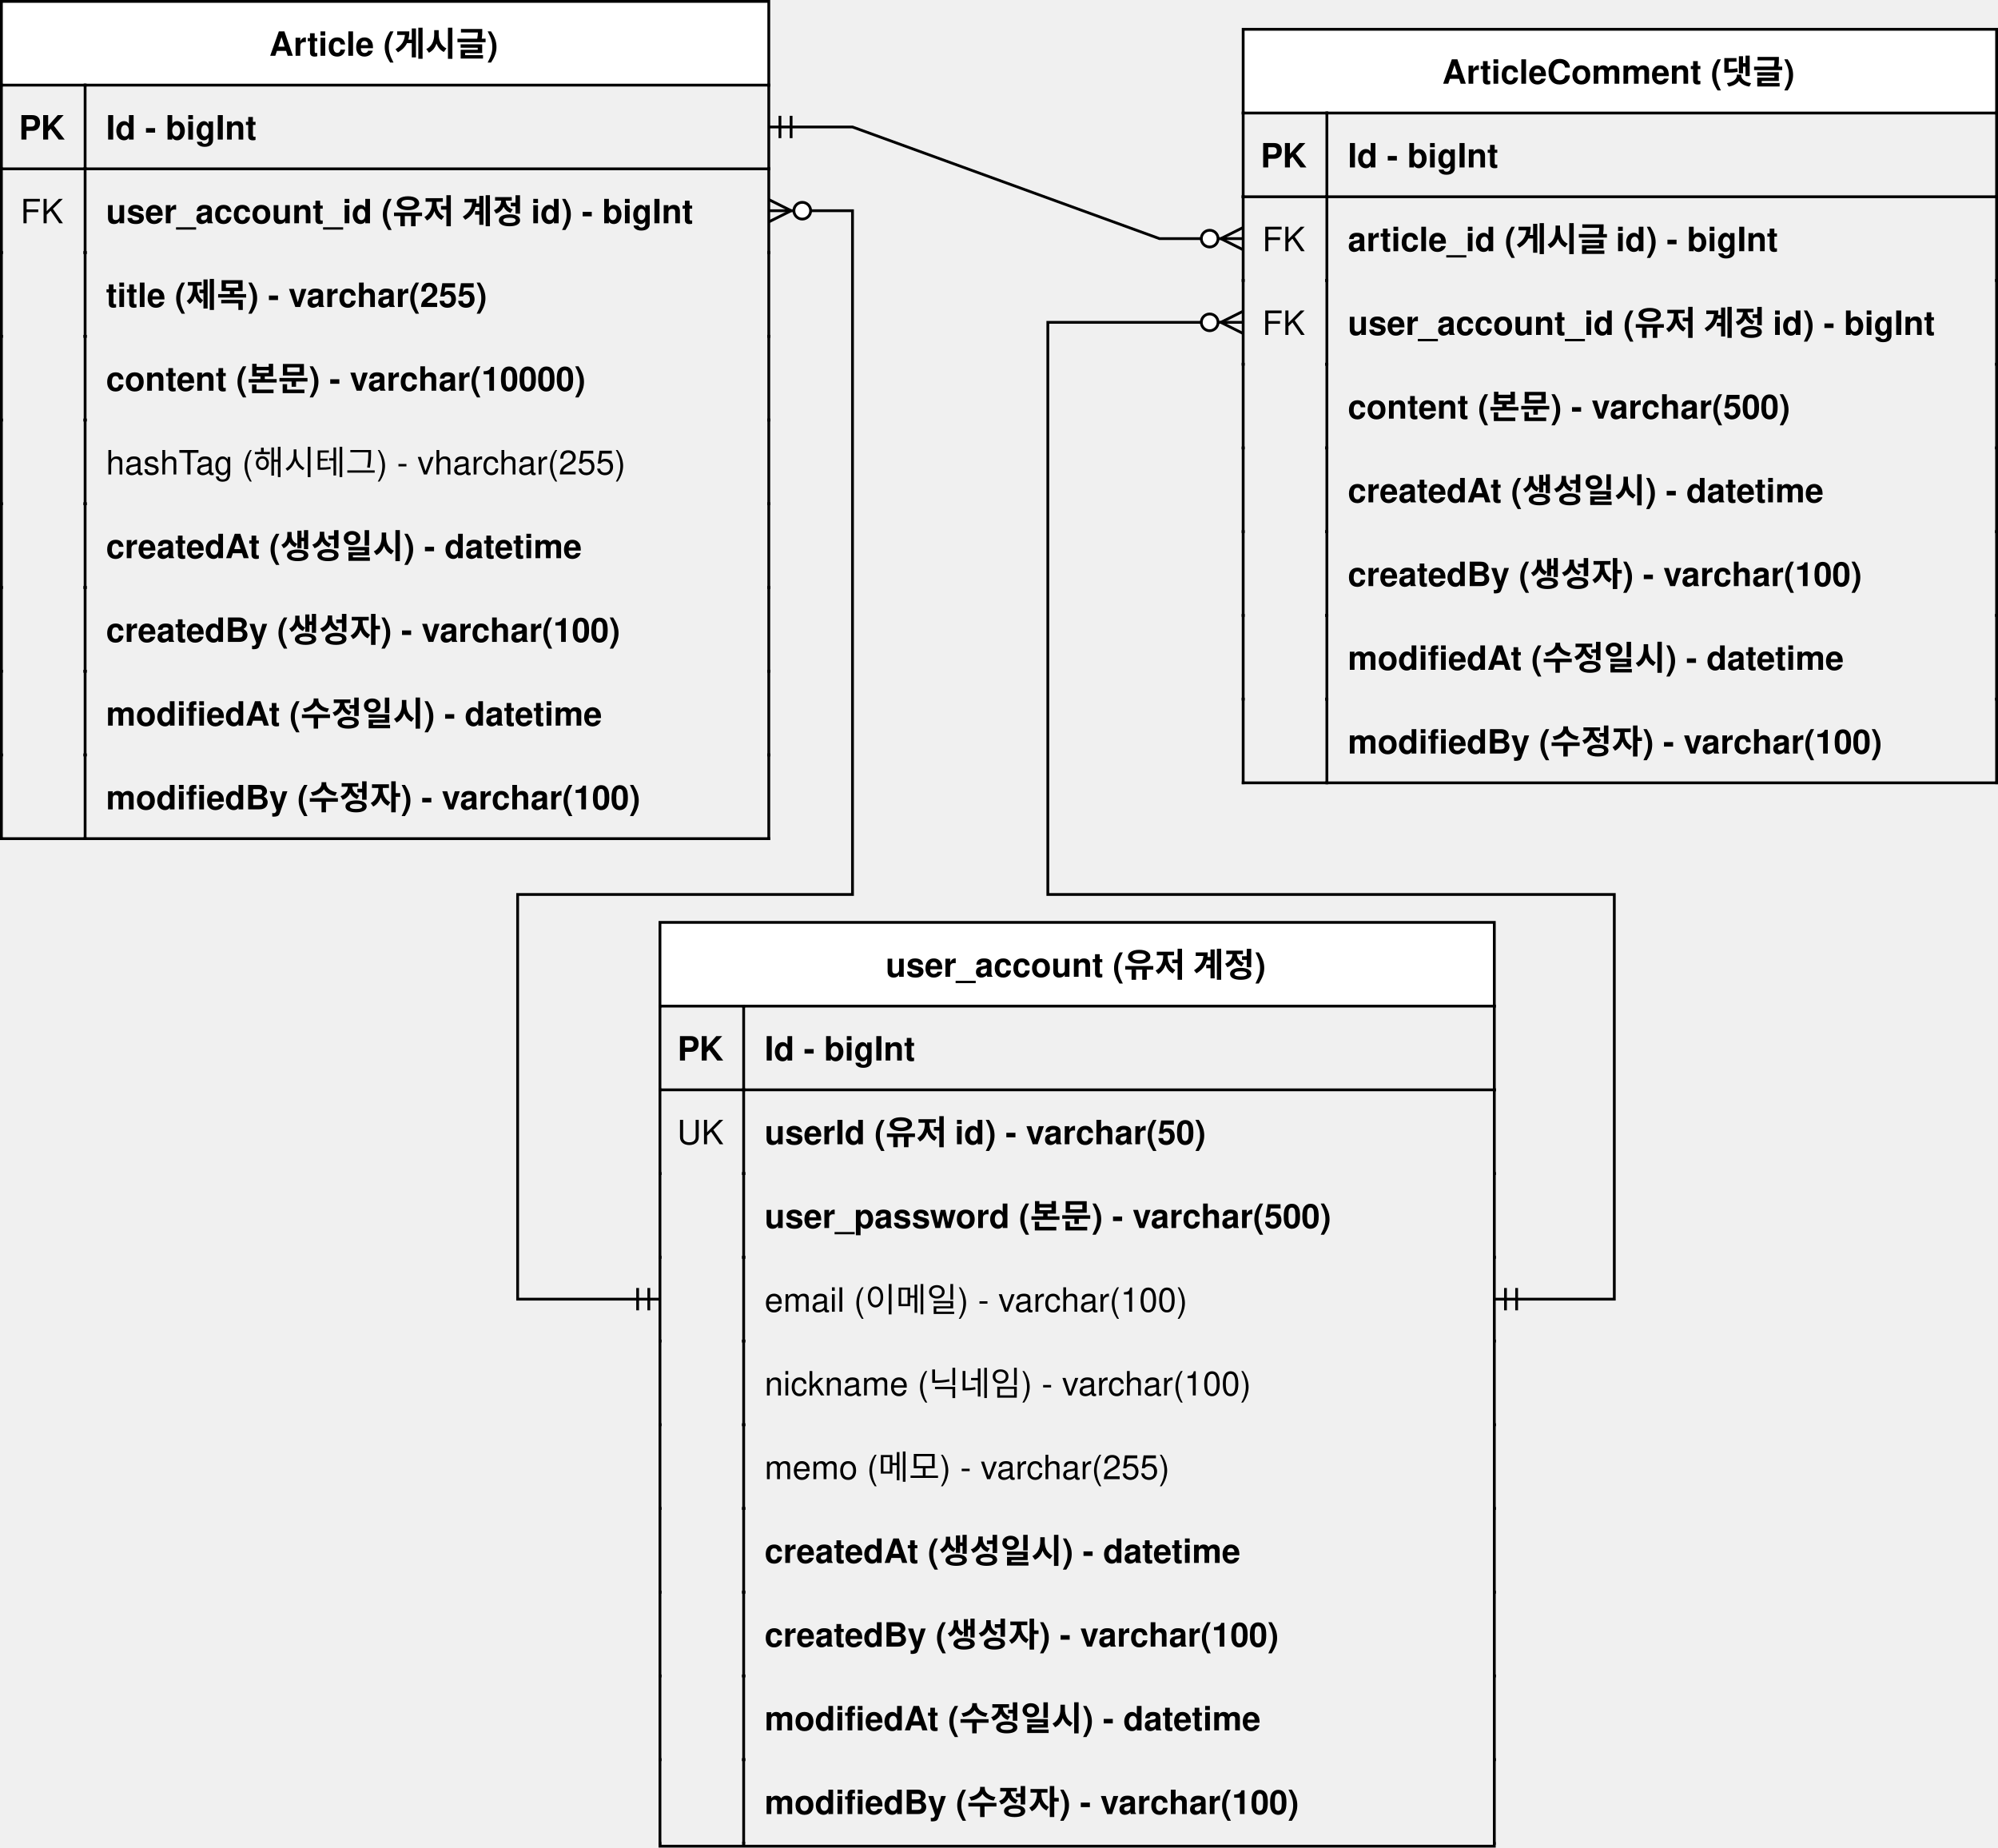
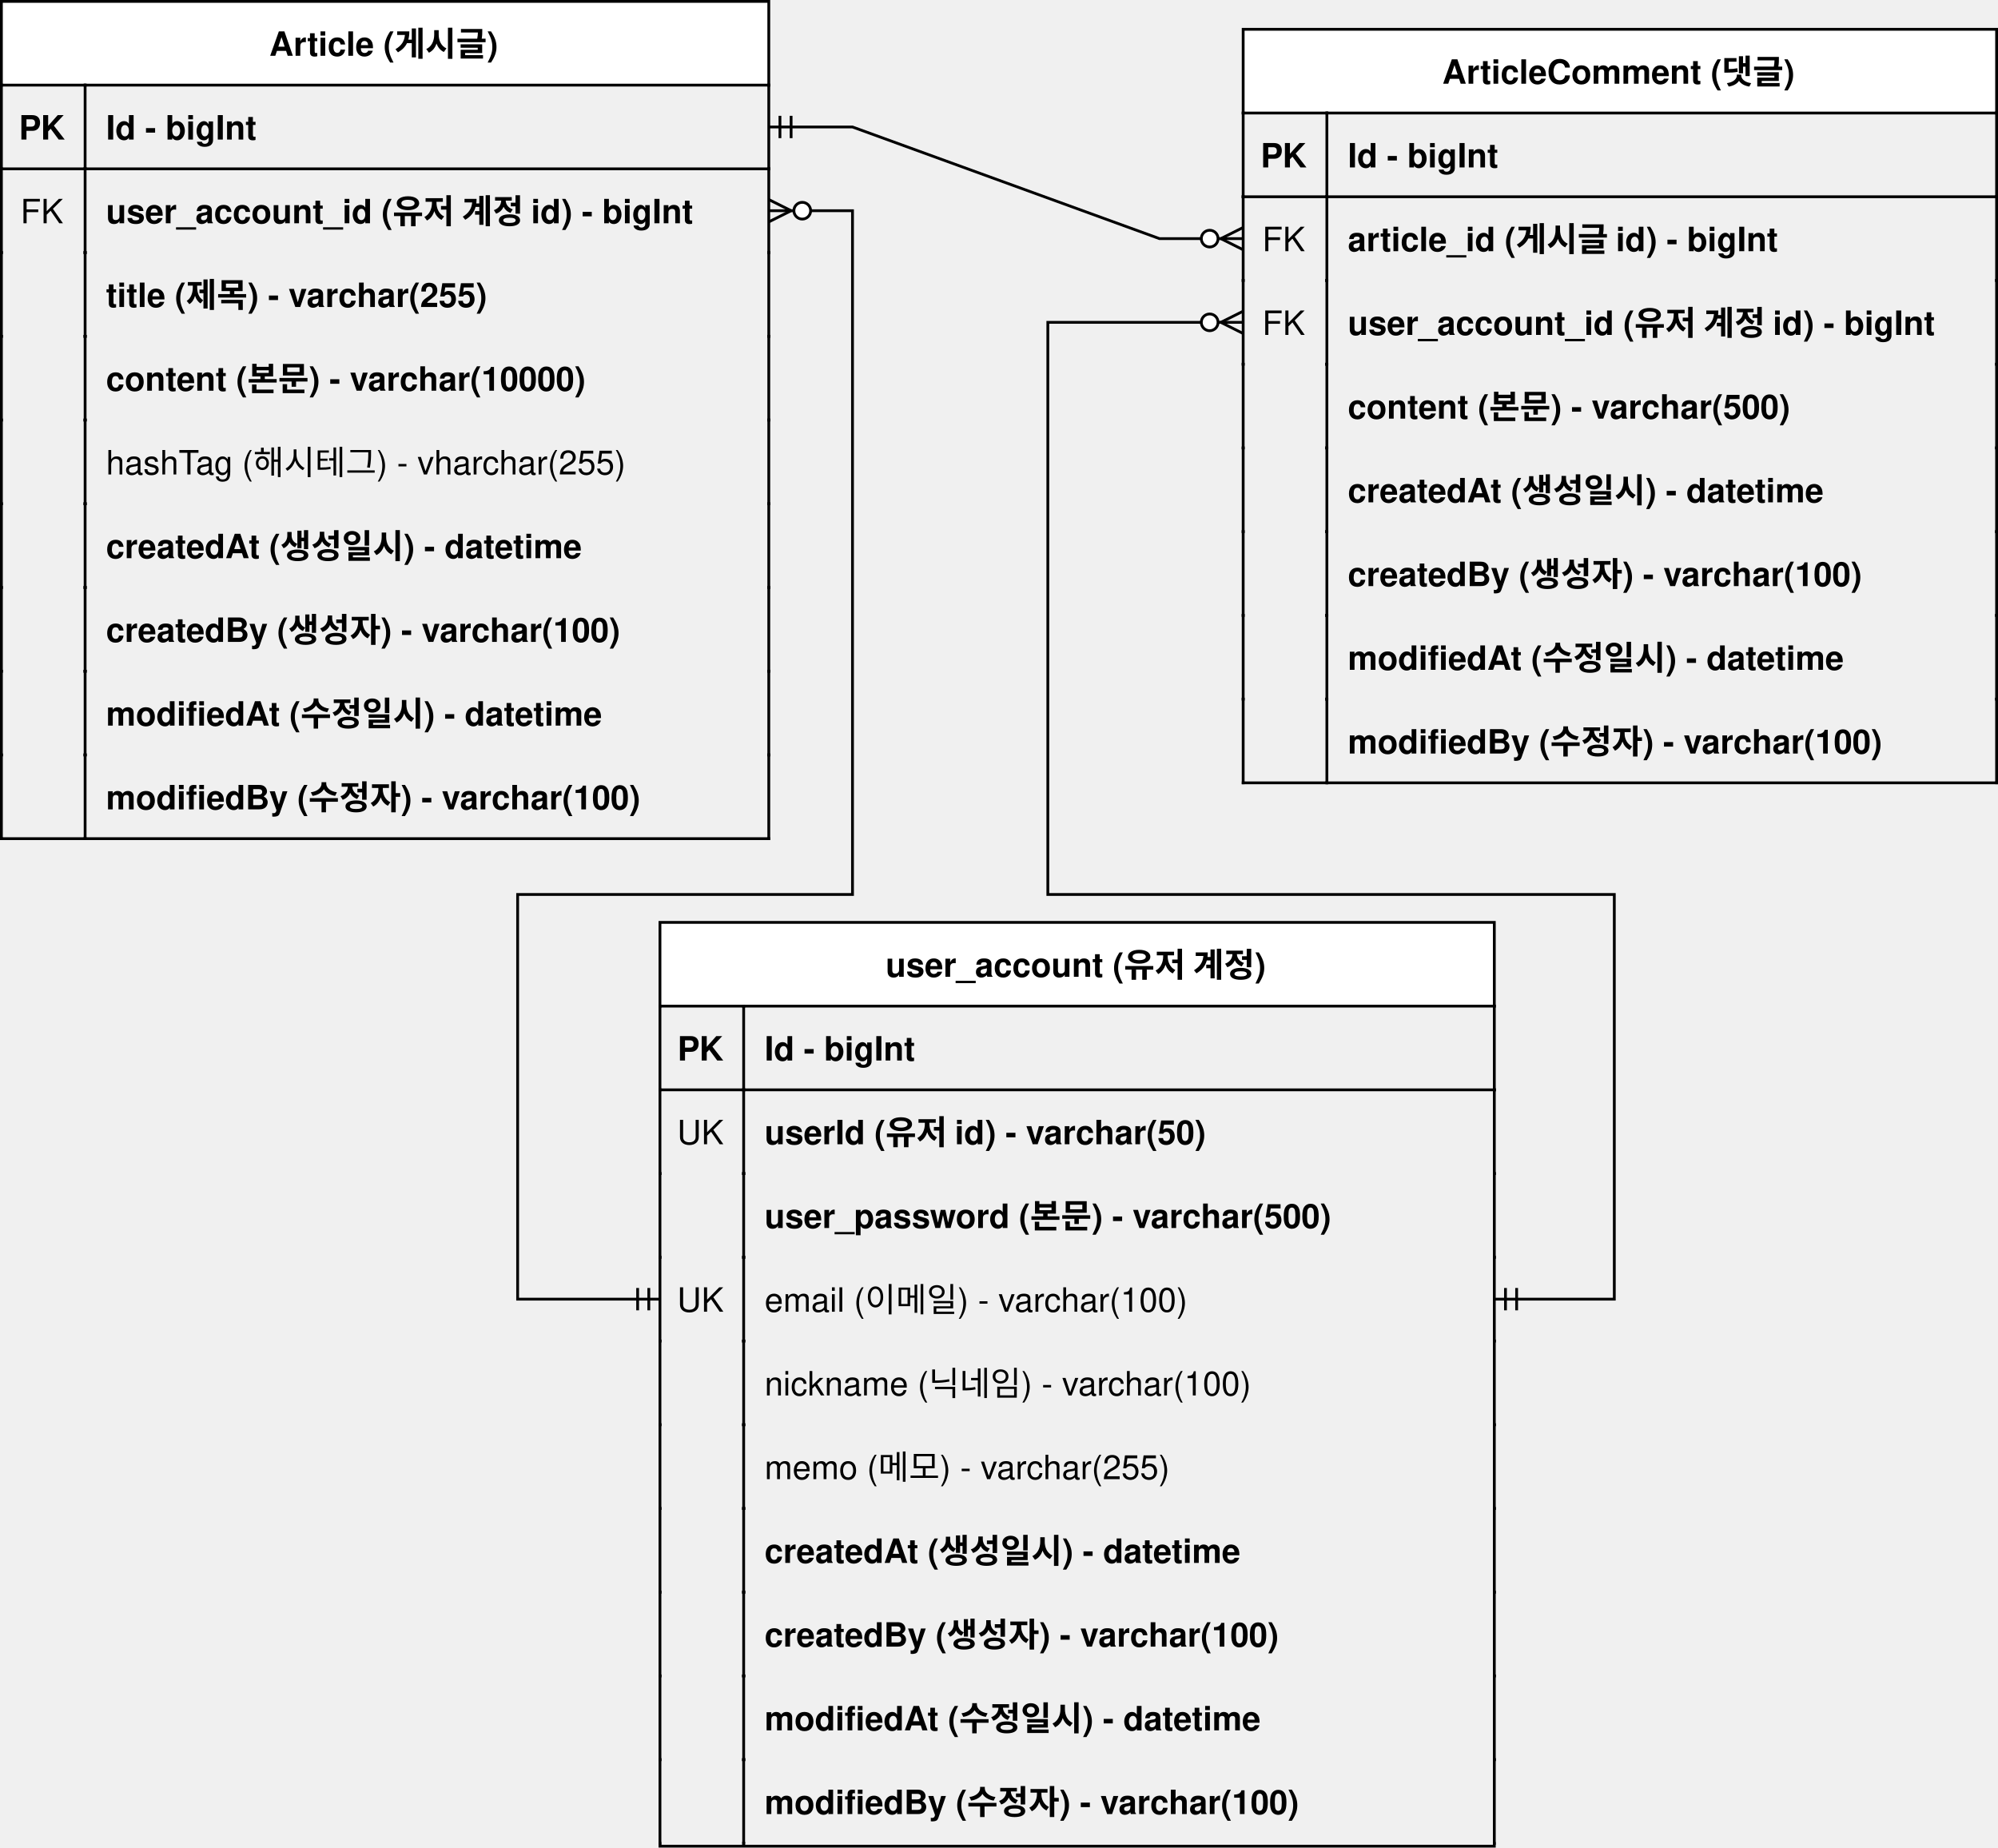
- <svg xmlns="http://www.w3.org/2000/svg" version="1.1" width="716px" height="662px" viewBox="-0.5 -0.5 716 662" content="&lt;mxfile host=&quot;app.diagrams.net&quot; modified=&quot;2023-02-13T08:02:07.117Z&quot; agent=&quot;5.0 (Windows NT 10.0; Win64; x64) AppleWebKit/537.36 (KHTML, like Gecko) Chrome/110.0.0.0 Safari/537.36&quot; etag=&quot;9y6CshjDcLR1MTMm-DoT&quot; version=&quot;20.8.20&quot; type=&quot;github&quot;&gt;&lt;diagram id=&quot;R2lEEEUBdFMjLlhIrx00&quot; name=&quot;Page-1&quot;&gt;7Z1Rd5s4Fsc/Ded0HtqDDcT40dhJO51mt5t2dzr70qMYxdYUkBcrjd1PvxJIGFsyBptgGzQnMwOyEKD7Fz/pwpUMaxyu3sdgMb/HPgyMvumvDGti9Ps90zHp/1jKOk1x3F6aMIuRzzNtEr6gX1AcyVOfkQ+XWxkJxgFBi+3EKY4iOCVbaSCO8ct2ticcbJ91AWZQSvgyBYGc+ifyyTxNdcVtsfQPEM3m4sw9k/8SApGZJyznwMcvW0lwRe5wRPglfoZxCCIYEfrLPYh/wNhwbueEsDsdGf07+vfEcr+bYTwLIFig5bspDmnydEmz3D2BEAWsmnMFebwgejrr1rDGMcYk3QpXYxgwWwkzpNd0t+fXrB5iVm6JAx5mL7b78+a9Ob3/uPqIQLRC397yUn6C4JnX7ygmaEoru2++MW5Hhtc33LFxOzZczxiOkxTXcM3feBWStbALrc0F2yTgkSV5SwJiwuVjmTSBCoIAFNF7tya9ZD8IwGKJkuxpyhwF/iewxs9EFCT2vCe0gv5Dqh6WlwrpEy2M7bLCmR2+8IthP4MAzSK6PaWVw87oxXBJr+UTWBKeQ64+URcwJnCVS+LV+R7iEJJ4TbOshOjSI3hLuuEietnIsj/gWeY5SVpCkYDrbJaVvDEf3eAWrGDNvmTNYjM9MPl7cxyjX8w4Aa/MvOmS/RcUBlS/HyDwd5I8nDxHEhOgIBjjADP7RjiCkolZJj/Gi68gnkHCExYY8fbmePSP1szYfOcYDr3WMd3vbfbpH8sekzGOliSmUmJlQGrRF8is6hG84IUG8EmUH/N6Z9uPmBDaPPfZv7CBHBbFWli3rApeSQSWJILPf+yVAb1/gkDwQJ/UIJoFqdGSBzfYGE1hWWVdZ/W7W/G7rRPT6nwKkmfvHPk+jMrbo1/aHjkDiLouW/+8sE2tVC4NBPSxEwFCG8hz5C8lo2bXebydbcnOv/t0/y399xHNfmewOavRxSM4zestF2CKotmn9MibHVU4Talitb+V2hVbabFKShXXgEwczYRSTDBfkQnlewavxIQbSQR352YC9JEo70QkOKXN0XYkDCQzPy9h/B1Mp/SU5Dvy0179mPXkRybboP916XWaScfeMlybJw6d5Fy/XRVQVBra7nrULag20+S/D5PvP/4Tvv344d6b/E1eBjZEivGipkkxTSQVlQXMXpoMG6SJUgQVhpkXxpIDxtgv+VazRHnb8jCSICL8QikjxsatZ4xGxmgoOPETxNM5iN/0HWe/h+i6aFGjZNpMC+VzzNW0OPvYo9c/9+BjeLW4OGgNt7Q1WoQLtS5NycrM4Z++PHnDQEGHF56bEGNMN3aJ0TPpP21hRo266RwzenqIcQHQcM4Njd71DjIOm6O8PVqPDXmYMQfL+VcwS7ExYZ4oz869gJ4YrpO8kh4Z3iAPkvmVjz3qF0/32CG/E9PsaJwd7tnZUeGd19Wxwy5tj9azQ36rNY0hPaU/IsJN5VrGcJJs2AZtS+zVx8TwNh80CXr49DCCQniN4DhmAFJBRt2jiPwaTVOkaYpk35uejyIVvJdXR5FBaXu0niKye5JTxFsXUOTWGJoKH9ZVjjyOAkh5BXUOIMLjrgFyToDY5wZIv4In89oAkklcA0RYNWfmEPvoCW2NQ1xj6G6+rdLjkOo66h5GZN+oxkjjGBmcHSMVnJpXhxGrtD1ajxHZaSkwkhuIyBjp+kCkgoS6RxDZQ8rDO8c4DHPfZrhUSJYO7syrxBH24iBQckDx6MgS6weB9kuW6w9UCO/MWshp8Z0VgXSaDGS/ZKsCPLVrMqsK2TXZ4RDPehyOteqkVHENCEWcUpOhvpFidTIoozybJIMlOxxbFOaZiVyDwZJdjiDt12cxnntnbjG6G9dZQUFtRogyZEmPLaoS5JjAzhQqewmijOx8JYIoVSAPLa4HIMcE6g1azw/lbcvjCj1PQD2Rn3sE1WacqFErex41TxofkahjPxsdklToV1wYTw53J8vbo0VAUVeF3HGoFP3pdOiFVQXZdA8bFWLFNTZeDRvK6M8msSHk2EpsDEvbo+3YsGWHpY7gqV9GncOILftHNUaax4gyELRRjFT4gvLaMJJpXGPElr+Q1CE8tSqoewTR0yZfAEHUQaCNEqSCH/PqCKInTs6qQnZT6hie0hypZ77kdnJET4F5CRxRxoI2ypEWT4Jp61kws5njZb+lDuKpV0KdQ4hTAiHQn0FR57SmEVk/wAAQhKPbzS+pZVKG9PqMMiQMePOHkT9ii/PR3duHXzDGX/E9iNaCPJvfQhD5/0ykFLM7hoI+cIXIN1EY3f6Lpb9z+N5klcs2EXiiVxqvv+V3ckex3c1hyZ44ThYV19kSP8dTWISONB8RuNuXT5iZ1WvZB1q20GBeL1linNjjJ9y63gJRfmYQzst9Oxqp7+wIMb11ftRGhFJBdn+nINPeLiitG6mgI9R85/zL8//x8L+7x9nij4H3t+Ovp4oFJPKfHhnlvzvSQWpMFuIQEZyk+oJwOFQ8x6wCCZbt6SgNrF3v5Tq8agUUtpmTYtSUKqihu6u84tasQVgo8U71d5U10dE1CE9URUEX9qZiKz3QhS1TXAMy0c70U5wg9TBBFZ3WKBNkT/q/z82Eo3wghQrXSFCvQZhgQd2130QPbL4GbaPj40TddA4a2nN+fmiUHk6+FjTa4TYv1LdGhmLtqMQptADL5QuOOTo6GkNwonY6hw3FpCmaG01zQxl41qwHqh0RBMUS1+hQTHkCQ4CCbLQxSVaPosgYGkM7+2anje9azfrV0zl4KCZW0fBoHB6q8LNm4dGOuIFiiWt4WPLriwhNf0QghGLI4dK/YbJhGyObf6vj2l3mRwUBdY8f+k3HBfBDFXfWLD/aETVQLHHND8XkJiEMsWAHH3LQjZExktxV17pM7VHI0K859j/e9Hrn50eGMtCsUWS0ZL3zYolrZCjWO9czXtQvo+5RRK98fgEUUYWZNUuRdqx8XixxTZH9K5/rCS/qUVD3AKInAL8AgKgWmWoWIO1Y9LxY4hogikXP9XwXpTFSy0pE7cSIXvr8AjCSBQufDSMtWfq8WOIaI8KqerqLagSpZ9XzdhKkzBTgrzmRBSt7R0XZPBU9o9I8FWJODLFdak6M3EweFDRzPMMRCPKzeMDgMbkFJh40ZcQsNyFG4ceAB2fE4I6li50Qw9pddrf0hBhiMffdMdiBCTGoksA6l433IvZecFYuP4/DF/zed127+S3+VcO+/NnUD0fm71lb10M30justXErJvy+mMZtHte4K014c/7GXbT42+U07uH2tCaOfWzj7m2LvN9/ncZ9c2NVaty7+Q81VvumWuPezd8bnNS46W6MMclnj8Fifo99yHL8Hw==&lt;/diagram&gt;&lt;/mxfile&gt;" resource="https://app.diagrams.net/#Hjsc5023%2FboardProject%2Ffeature%252F%252323-entity-update%2Fdocument%2Fproject-board-erd.svg">
+ <svg xmlns="http://www.w3.org/2000/svg" version="1.1" width="716px" height="662px" viewBox="-0.5 -0.5 716 662" content="&lt;mxfile host=&quot;app.diagrams.net&quot; modified=&quot;2023-02-17T07:06:54.720Z&quot; agent=&quot;5.0 (Windows NT 10.0; Win64; x64) AppleWebKit/537.36 (KHTML, like Gecko) Chrome/110.0.0.0 Safari/537.36&quot; etag=&quot;dktrUG4bhK6jODUvM2pL&quot; version=&quot;20.8.20&quot; type=&quot;github&quot;&gt;&lt;diagram id=&quot;R2lEEEUBdFMjLlhIrx00&quot; name=&quot;Page-1&quot;&gt;7Z1vd5s4Foc/Ded0XrQH8yfBL42dtNNpdrtpd6ezb3oUo9iaAvJipbH76VcCCWNLJmATbIPmZGZAFjLW/YkHXbhXhj2OVu8TsJjf4QCGhmUGK8OeGJY1MF2T/o+VrLMS1xtkBbMEBbzSpuAL+gXFkbz0CQVwuVWRYBwStNgunOI4hlOyVQaSBD9vV3vE4fa3LsAMSgVfpiCUS/9EAZlnpZ74Waz8A0Szufjmgck/iYCozAuWcxDg560iuCK3OCb8FD/DJAIxjAn95A4kP2BiuDdzQtgvHRnWLf17ZLXfzTCehRAs0PLdFEe0eLqkVW4fQYRC1s2FhnzeEP06+8awxwnGJNuKVmMYMlsJM2TndLvn07wfEtZuhQPuZ8+O9/PqvTm9+7j6iEC8Qt/e8lZ+gvCJ9+8oIWhKO9sy3xg3I8O3DG9s3IwNzzeG47TEMzzzN96FZC3sQntzwTYJeGBF/pKAhHD52CYtoIIgAMX0t9uTQbofhmCxRGn1rGSOwuATWOMnIhoSe/4jWsHgPlMPq0uF9Ik2xnZZ48wOX/jJsI9BiGYx3Z7SzmHf6CdwSc/lE1gSXkPuPtEXMCFwVSji3fke4giSZE2rrITosiP4SLriInreyNK65lXmBUnaQpGA62yWt7wxH93gFqxhTUuyZrmZ7pn8/TlO0C9mnJB3ZtF06f4zikKq3w8QBDtFPk6vI6kJUBiOcYiZfWMcQ8nErFKQ4MVXkMwg4QULjPh4c336R3tmbL5zDZee65juDzb79I9VT8gYx0uSUCmxNiC16DNkVvUJXvBGQ/go2k94v7PtB0wIHZ777F86QF4WxVpYt6oKXkkEtiSCz3/slQH9/QSB8J5eqUE8CzOjpRdusDGawrLKvs77d7fjd0cnpt35GKbX3jkKAhhXt4dV2R4FA4i+rtr/vLFNr9RuDYT0shMDQgfIUxwsJaPm53m4nR3Jzr8HdP8t/fcBzX5nsDmp0cUlOKvrLxdgiuLZp+zIqx1VuG2pYrV/lDo1R2m5Sio114JMXM2ESkwwX5EJ1e8MXokJV5IIbk/NBBgg0d6RSHArm6PrSLiWzPy0hMl3MJ3SryTfUZDd1Y/ZnfzIZBv0vx49TzO9sbcNz+GFQzf9rt8uCigqDW3fejQtqC7T5L/3k+8//hO9/fjhzp/8TZ6vHYgU80VNk7ZpMmyRJkoR1JhmnjFLSvXdK5Yoe0KeRhJEhF8oY8TYuPGN0cgYDQUnfoJkOgfJG8t193uILpcWR0qmy7RQXto8TYuT02JgnXryMewELkoF3itcqHVpSlZmDv/s4ckbBgo6vfC9lBhjurFLjIFJ/+kiM47UTe+YMdBTjDOAhntqaAy6Mckol7jGxkCeZszBcv4VzDJsTJgnyncKD6Anhuemj6RHhn9dBMn8wucezYunf+yQn4lpdrTODu/k7KjxzOvi2OFUtkfn2SE/1ZomkH5lMCLCTeXZxnCSbjgGHUvs0cfE8DcvNAl6BPQwgiJ4ieA4ZAJSQ0b9o4j8GE1TpG2K5O+bno4iNbyXF0eR68r26DxFZPckp4i/LqHIjTE0FT6si5x5HASQ6grqHUCEx10D5JQAcU4NEKuGJ/PSAJJLXANEWLVg5ggH6BFtzUM8Y+ht3q3S85D6OuofRmTfqMZI6xi5PjlGajg1Lw4jdmV7dB4jstNSYKQwEZEx0veJSA0J9Y8gsoeUh3eOcRQV3s3wqJBsHdxZVIkr7MVBoOSA4tKRFzYPAu2XrHY/UCO8Mx8hx8V31gTScTKQ/ZKdCvDUrsm8K2TXZI9DPJtxODaqk0rNtSAU8ZWaDM3NFOuTQRnl2SYZbNnh2KEwz1zkGgy27HIE2X19HuO5N3OL0d+4zhoK6jJClFFMem5xBgRRRna+EkGUKpCnFpcJkFKJ94ofyp6Q5xU6T8ABkZ96RrIftbLnUfOkdZ6oYz9bnZLUuK84Y56Ua7xXQFF3hXzjUCv60+3RA6sasukfNmrEimtsvBo2lNGfbWJDyLGT2BhWtkfXseHIDksdwdO8jHqHEUf2j2qMtI8RZSBoqxip8QblpWEk17jGiCO/IalDeBpVUP8IotMmnwFB1EGgrRKkhh/z4giiEyfnXSG7KXUMT2WONJMvuZsc0Skwz4EjyljQVjnS4SSYjs6CmWeOl/2WOoinWQn1DiFuBYTAYAZFn9OeRmR9D0NAEI5vNp9klskYMrAYZUgU8uEP42DEFuejuzf3v2CCv+I7EK8FeTafRSAO/plKKWG/GAr6wBUi30RjdPsvVv7O5XuTVaHaROCJnmmy/lbcKRzFdjeHpXviOFlUXGdL/JRMYRk6snpE4G5fPWFm1q9VL2j5QoNFveSFSWqPn3DrfEtE+ZlBuCj37Wgky90RYvbT+VEbEUoNOdZOQ6az3VDWN1JDB6j51v2XH/zj/n+3D7PFH9f+326wnioWkCi+emRUf+9IB6kxWYhDRHCS6g3C4VBxHbNLJFj1TkdpYO16r3bDq1ZA6Zg5KkZNqYIGbneVZ9yZNQhLJd6r+11lT/R0DcIjVVFyC3tVc5S+cAtbpbkWZKKd6cc4QZphgio6rVUmyJ70f5+aCQf5QEoVrpGgXoMwxYL61n4TPbB5G7SLjo8jddM7aGjP+emhUXk6+VrQ6IbbvFTfGhmKtaNSp9ACLJfPOOHo6GkMwZHa6R02FElTNDfa5oYy8KxdD5R8TenQdCMXuYaHIukJjAAK8/nGJF0/ikJjaAyd/K2dLj5tNZtXT+/woUitovHROj5UAWjt4qMbkQPlEtfwsOUHGDGa/ohBBMWkw6N/w3TDMUYOf1vHc/rMjxoC6h8/9LOOM+CHKvKsXX50I26gXOKaH4r0JhGMsGAHn3LQjZExkhxWl7pQ7UHI0A869l/e9Irnp0eGMtSsVWR0ZMXzcolrZChWPNc5L5qXUf8ootc+PwOKqALN2qVIN9Y+L5e4psj+tc91yotmFNQ/gOgU4GcAENUyU+0CpBvLnpdLXANEsey5znhRGSONZP7uJkb04udngJE8XPhkGOnI4uflEtcYEVbVCS/qEaSZdc+7SZAqScBfM5UFa3tHRXmmioFRK1OFyIohtitlxSjk8qCgmeMZjkFYzOMBw4f0JzDxoCkjZrWUGKUvA76YE4M7ls42JYa9u/Bu5ZQYYjn33TnYCykxqJLAulCN30XsPeG8Xf49Ll/ye9957da3+VsN++rnyR8OrD+wt86HbmS/sNHBrUj5fTaD2zxscNdKeXP6wV22lNH5DO7hdmIT1zl0cA+2RW5ZrzO4r67sWoN7t/5Lg9W5qje4d+sPro8a3HQ3wZgUqydgMb/DAWQ1/g8=&lt;/diagram&gt;&lt;/mxfile&gt;" resource="https://app.diagrams.net/#Hjsc5023%2FboardProject%2Ffeature%252F%252336-domain-update%2Fdocument%2Fproject-board-erd.svg">
  <defs>
    <clipPath id="mx-clip-0-30-30-30-0">
      <rect x="0" y="30" width="30" height="30" />
    </clipPath>
    <clipPath id="mx-clip-36-30-239-30-0">
      <rect x="36" y="30" width="239" height="30" />
    </clipPath>
    <clipPath id="mx-clip-0-60-30-30-0">
      <rect x="0" y="60" width="30" height="30" />
    </clipPath>
    <clipPath id="mx-clip-36-60-239-30-0">
      <rect x="36" y="60" width="239" height="30" />
    </clipPath>
    <clipPath id="mx-clip-36-90-239-30-0">
      <rect x="36" y="90" width="239" height="30" />
    </clipPath>
    <clipPath id="mx-clip-36-120-239-30-0">
      <rect x="36" y="120" width="239" height="30" />
    </clipPath>
    <clipPath id="mx-clip-36-150-239-30-0">
      <rect x="36" y="150" width="239" height="30" />
    </clipPath>
    <clipPath id="mx-clip-36-180-239-30-0">
      <rect x="36" y="180" width="239" height="30" />
    </clipPath>
    <clipPath id="mx-clip-36-210-239-30-0">
      <rect x="36" y="210" width="239" height="30" />
    </clipPath>
    <clipPath id="mx-clip-36-240-239-30-0">
      <rect x="36" y="240" width="239" height="30" />
    </clipPath>
    <clipPath id="mx-clip-36-270-239-30-0">
      <rect x="36" y="270" width="239" height="30" />
    </clipPath>
    <clipPath id="mx-clip-445-40-30-30-0">
      <rect x="445" y="40" width="30" height="30" />
    </clipPath>
    <clipPath id="mx-clip-481-40-234-30-0">
      <rect x="481" y="40" width="234" height="30" />
    </clipPath>
    <clipPath id="mx-clip-445-70-30-30-0">
      <rect x="445" y="70" width="30" height="30" />
    </clipPath>
    <clipPath id="mx-clip-481-70-234-30-0">
      <rect x="481" y="70" width="234" height="30" />
    </clipPath>
    <clipPath id="mx-clip-445-100-30-30-0">
      <rect x="445" y="100" width="30" height="30" />
    </clipPath>
    <clipPath id="mx-clip-481-100-234-30-0">
      <rect x="481" y="100" width="234" height="30" />
    </clipPath>
    <clipPath id="mx-clip-481-130-234-30-0">
      <rect x="481" y="130" width="234" height="30" />
    </clipPath>
    <clipPath id="mx-clip-481-160-234-30-0">
      <rect x="481" y="160" width="234" height="30" />
    </clipPath>
    <clipPath id="mx-clip-481-190-234-30-0">
      <rect x="481" y="190" width="234" height="30" />
    </clipPath>
    <clipPath id="mx-clip-481-220-234-30-0">
      <rect x="481" y="220" width="234" height="30" />
    </clipPath>
    <clipPath id="mx-clip-481-250-234-30-0">
      <rect x="481" y="250" width="234" height="30" />
    </clipPath>
    <clipPath id="mx-clip-236-360-30-30-0">
      <rect x="236" y="360" width="30" height="30" />
    </clipPath>
    <clipPath id="mx-clip-272-360-263-30-0">
      <rect x="272" y="360" width="263" height="30" />
    </clipPath>
    <clipPath id="mx-clip-236-390-30-30-0">
      <rect x="236" y="390" width="30" height="30" />
    </clipPath>
    <clipPath id="mx-clip-272-390-263-30-0">
      <rect x="272" y="390" width="263" height="30" />
    </clipPath>
    <clipPath id="mx-clip-272-420-263-30-0">
      <rect x="272" y="420" width="263" height="30" />
+     </clipPath>
+     <clipPath id="mx-clip-236-450-30-30-0">
+       <rect x="236" y="450" width="30" height="30" />
    </clipPath>
    <clipPath id="mx-clip-272-450-263-30-0">
      <rect x="272" y="450" width="263" height="30" />
    </clipPath>
    <clipPath id="mx-clip-272-480-263-30-0">
      <rect x="272" y="480" width="263" height="30" />
    </clipPath>
    <clipPath id="mx-clip-272-510-263-30-0">
      <rect x="272" y="510" width="263" height="30" />
    </clipPath>
    <clipPath id="mx-clip-272-540-263-30-0">
      <rect x="272" y="540" width="263" height="30" />
    </clipPath>
    <clipPath id="mx-clip-272-570-263-30-0">
      <rect x="272" y="570" width="263" height="30" />
    </clipPath>
    <clipPath id="mx-clip-272-600-263-30-0">
      <rect x="272" y="600" width="263" height="30" />
    </clipPath>
    <clipPath id="mx-clip-272-630-263-30-0">
      <rect x="272" y="630" width="263" height="30" />
    </clipPath>
  </defs>
  <g>
    <path d="M 0 30 L 0 0 L 275 0 L 275 30" fill="rgb(255, 255, 255)" stroke="rgb(0, 0, 0)" stroke-miterlimit="10" pointer-events="all" />
    <path d="M 0 30 L 0 300 L 275 300 L 275 30" fill="none" stroke="rgb(0, 0, 0)" stroke-miterlimit="10" pointer-events="none" />
    <path d="M 0 30 L 275 30" fill="none" stroke="rgb(0, 0, 0)" stroke-miterlimit="10" pointer-events="none" />
    <path d="M 30 30 L 30 60 L 30 90 L 30 120 L 30 150 L 30 180 L 30 210 L 30 240 L 30 270 L 30 300" fill="none" stroke="rgb(0, 0, 0)" stroke-miterlimit="10" pointer-events="none" />
    <g fill="rgb(0, 0, 0)" font-family="Helvetica" font-weight="bold" pointer-events="none" text-anchor="middle" font-size="12px">
      <text x="137" y="19.5">Article (게시글)</text>
    </g>
    <path d="M 0 30 M 275 30 M 275 60 L 0 60" fill="none" stroke="rgb(0, 0, 0)" stroke-linecap="square" stroke-miterlimit="10" pointer-events="none" />
    <path d="M 0 30 M 30 30 M 30 60 M 0 60" fill="none" stroke="rgb(0, 0, 0)" stroke-linecap="square" stroke-miterlimit="10" pointer-events="none" />
    <g fill="rgb(0, 0, 0)" font-family="Helvetica" font-weight="bold" pointer-events="none" clip-path="url(#mx-clip-0-30-30-30-0)" text-anchor="middle" font-size="12px">
      <text x="14.5" y="49.5">PK</text>
    </g>
    <path d="M 30 30 M 275 30 M 275 60 M 30 60" fill="none" stroke="rgb(0, 0, 0)" stroke-linecap="square" stroke-miterlimit="10" pointer-events="none" />
    <g fill="rgb(0, 0, 0)" font-family="Helvetica" font-weight="bold" text-decoration="underline" pointer-events="none" clip-path="url(#mx-clip-36-30-239-30-0)" font-size="12px">
      <text x="37.5" y="49.5">Id - bigInt</text>
    </g>
    <path d="M 0 60 M 30 60 M 30 90 M 0 90" fill="none" stroke="rgb(0, 0, 0)" stroke-linecap="square" stroke-miterlimit="10" pointer-events="none" />
    <g fill="rgb(0, 0, 0)" font-family="Helvetica" pointer-events="none" clip-path="url(#mx-clip-0-60-30-30-0)" text-anchor="middle" font-size="12px">
      <text x="14.5" y="79.5">FK</text>
    </g>
    <path d="M 30 60 M 275 60 M 275 90 M 30 90" fill="none" stroke="rgb(0, 0, 0)" stroke-linecap="square" stroke-miterlimit="10" pointer-events="none" />
    <g fill="rgb(0, 0, 0)" font-family="Helvetica" font-weight="bold" pointer-events="none" clip-path="url(#mx-clip-36-60-239-30-0)" font-size="12px">
      <text x="37.5" y="79.5">user_account_id (유저 계정 id) - bigInt</text>
    </g>
    <path d="M 0 90 M 30 90 M 30 120 M 0 120" fill="none" stroke="rgb(0, 0, 0)" stroke-linecap="square" stroke-miterlimit="10" pointer-events="none" />
    <path d="M 30 90 M 275 90 M 275 120 M 30 120" fill="none" stroke="rgb(0, 0, 0)" stroke-linecap="square" stroke-miterlimit="10" pointer-events="none" />
    <g fill="rgb(0, 0, 0)" font-family="Helvetica" font-weight="bold" pointer-events="none" clip-path="url(#mx-clip-36-90-239-30-0)" font-size="12px">
      <text x="37.5" y="109.5">title (제목) - varchar(255)</text>
    </g>
    <path d="M 0 120 M 30 120 M 30 150 M 0 150" fill="none" stroke="rgb(0, 0, 0)" stroke-linecap="square" stroke-miterlimit="10" pointer-events="none" />
    <path d="M 30 120 M 275 120 M 275 150 M 30 150" fill="none" stroke="rgb(0, 0, 0)" stroke-linecap="square" stroke-miterlimit="10" pointer-events="none" />
    <g fill="rgb(0, 0, 0)" font-family="Helvetica" font-weight="bold" pointer-events="none" clip-path="url(#mx-clip-36-120-239-30-0)" font-size="12px">
      <text x="37.5" y="139.5">content (본문) - varchar(10000)</text>
    </g>
    <path d="M 0 150 M 30 150 M 30 180 M 0 180" fill="none" stroke="rgb(0, 0, 0)" stroke-linecap="square" stroke-miterlimit="10" pointer-events="none" />
    <path d="M 30 150 M 275 150 M 275 180 M 30 180" fill="none" stroke="rgb(0, 0, 0)" stroke-linecap="square" stroke-miterlimit="10" pointer-events="none" />
    <g fill="rgb(0, 0, 0)" font-family="Helvetica" pointer-events="none" clip-path="url(#mx-clip-36-150-239-30-0)" font-size="12px">
      <text x="37.5" y="169.5">hashTag (해시테그) - vharchar(255)</text>
    </g>
    <path d="M 0 180 M 30 180 M 30 210 M 0 210" fill="none" stroke="rgb(0, 0, 0)" stroke-linecap="square" stroke-miterlimit="10" pointer-events="none" />
    <path d="M 30 180 M 275 180 M 275 210 M 30 210" fill="none" stroke="rgb(0, 0, 0)" stroke-linecap="square" stroke-miterlimit="10" pointer-events="none" />
    <g fill="rgb(0, 0, 0)" font-family="Helvetica" font-weight="bold" pointer-events="none" clip-path="url(#mx-clip-36-180-239-30-0)" font-size="12px">
      <text x="37.5" y="199.5">createdAt (생성일시) - datetime</text>
    </g>
    <path d="M 0 210 M 30 210 M 30 240 M 0 240" fill="none" stroke="rgb(0, 0, 0)" stroke-linecap="square" stroke-miterlimit="10" pointer-events="none" />
    <path d="M 30 210 M 275 210 M 275 240 M 30 240" fill="none" stroke="rgb(0, 0, 0)" stroke-linecap="square" stroke-miterlimit="10" pointer-events="none" />
    <g fill="rgb(0, 0, 0)" font-family="Helvetica" font-weight="bold" pointer-events="none" clip-path="url(#mx-clip-36-210-239-30-0)" font-size="12px">
      <text x="37.5" y="229.5">createdBy (생성자) - varchar(100)</text>
    </g>
    <path d="M 0 240 M 30 240 M 30 270 M 0 270" fill="none" stroke="rgb(0, 0, 0)" stroke-linecap="square" stroke-miterlimit="10" pointer-events="none" />
    <path d="M 30 240 M 275 240 M 275 270 M 30 270" fill="none" stroke="rgb(0, 0, 0)" stroke-linecap="square" stroke-miterlimit="10" pointer-events="none" />
    <g fill="rgb(0, 0, 0)" font-family="Helvetica" font-weight="bold" pointer-events="none" clip-path="url(#mx-clip-36-240-239-30-0)" font-size="12px">
      <text x="37.5" y="259.5">modifiedAt (수정일시) - datetime</text>
    </g>
    <path d="M 0 270 M 30 270 M 30 300 M 0 300" fill="none" stroke="rgb(0, 0, 0)" stroke-linecap="square" stroke-miterlimit="10" pointer-events="none" />
    <path d="M 30 270 M 275 270 M 275 300 M 30 300" fill="none" stroke="rgb(0, 0, 0)" stroke-linecap="square" stroke-miterlimit="10" pointer-events="none" />
    <g fill="rgb(0, 0, 0)" font-family="Helvetica" font-weight="bold" pointer-events="none" clip-path="url(#mx-clip-36-270-239-30-0)" font-size="12px">
      <text x="37.5" y="289.5">modifiedBy (수정자) - varchar(100)</text>
    </g>
    <path d="M 445 40 L 445 10 L 715 10 L 715 40" fill="rgb(255, 255, 255)" stroke="rgb(0, 0, 0)" stroke-miterlimit="10" pointer-events="none" />
    <path d="M 445 40 L 445 280 L 715 280 L 715 40" fill="none" stroke="rgb(0, 0, 0)" stroke-miterlimit="10" pointer-events="none" />
    <path d="M 445 40 L 715 40" fill="none" stroke="rgb(0, 0, 0)" stroke-miterlimit="10" pointer-events="none" />
    <path d="M 475 40 L 475 70 L 475 100 L 475 130 L 475 160 L 475 190 L 475 220 L 475 250 L 475 280" fill="none" stroke="rgb(0, 0, 0)" stroke-miterlimit="10" pointer-events="none" />
    <g fill="rgb(0, 0, 0)" font-family="Helvetica" font-weight="bold" pointer-events="none" text-anchor="middle" font-size="12px">
      <text x="579.5" y="29.5">ArticleComment (댓글)</text>
    </g>
    <path d="M 445 40 M 715 40 M 715 70 L 445 70" fill="none" stroke="rgb(0, 0, 0)" stroke-linecap="square" stroke-miterlimit="10" pointer-events="none" />
    <path d="M 445 40 M 475 40 M 475 70 M 445 70" fill="none" stroke="rgb(0, 0, 0)" stroke-linecap="square" stroke-miterlimit="10" pointer-events="none" />
    <g fill="rgb(0, 0, 0)" font-family="Helvetica" font-weight="bold" pointer-events="none" clip-path="url(#mx-clip-445-40-30-30-0)" text-anchor="middle" font-size="12px">
      <text x="459.5" y="59.5">PK</text>
    </g>
    <path d="M 475 40 M 715 40 M 715 70 M 475 70" fill="none" stroke="rgb(0, 0, 0)" stroke-linecap="square" stroke-miterlimit="10" pointer-events="none" />
    <g fill="rgb(0, 0, 0)" font-family="Helvetica" font-weight="bold" text-decoration="underline" pointer-events="none" clip-path="url(#mx-clip-481-40-234-30-0)" font-size="12px">
      <text x="482.5" y="59.5">Id - bigInt</text>
    </g>
    <path d="M 445 70 M 475 70 M 475 100 M 445 100" fill="none" stroke="rgb(0, 0, 0)" stroke-linecap="square" stroke-miterlimit="10" pointer-events="none" />
    <g fill="rgb(0, 0, 0)" font-family="Helvetica" pointer-events="none" clip-path="url(#mx-clip-445-70-30-30-0)" text-anchor="middle" font-size="12px">
      <text x="459.5" y="89.5">FK</text>
    </g>
    <path d="M 475 70 M 715 70 M 715 100 M 475 100" fill="none" stroke="rgb(0, 0, 0)" stroke-linecap="square" stroke-miterlimit="10" pointer-events="none" />
    <g fill="rgb(0, 0, 0)" font-family="Helvetica" font-weight="bold" pointer-events="none" clip-path="url(#mx-clip-481-70-234-30-0)" font-size="12px">
      <text x="482.5" y="89.5">article_id (게시글 id) - bigInt</text>
    </g>
    <path d="M 445 100 M 475 100 M 475 130 M 445 130" fill="none" stroke="rgb(0, 0, 0)" stroke-linecap="square" stroke-miterlimit="10" pointer-events="none" />
    <g fill="rgb(0, 0, 0)" font-family="Helvetica" pointer-events="none" clip-path="url(#mx-clip-445-100-30-30-0)" text-anchor="middle" font-size="12px">
      <text x="459.5" y="119.5">FK</text>
    </g>
    <path d="M 475 100 M 715 100 M 715 130 M 475 130" fill="none" stroke="rgb(0, 0, 0)" stroke-linecap="square" stroke-miterlimit="10" pointer-events="none" />
    <g fill="rgb(0, 0, 0)" font-family="Helvetica" font-weight="bold" pointer-events="none" clip-path="url(#mx-clip-481-100-234-30-0)" font-size="12px">
      <text x="482.5" y="119.5">user_account_id (유저 계정 id) - bigInt</text>
    </g>
    <path d="M 445 130 M 475 130 M 475 160 M 445 160" fill="none" stroke="rgb(0, 0, 0)" stroke-linecap="square" stroke-miterlimit="10" pointer-events="none" />
    <path d="M 475 130 M 715 130 M 715 160 M 475 160" fill="none" stroke="rgb(0, 0, 0)" stroke-linecap="square" stroke-miterlimit="10" pointer-events="none" />
    <g fill="rgb(0, 0, 0)" font-family="Helvetica" font-weight="bold" pointer-events="none" clip-path="url(#mx-clip-481-130-234-30-0)" font-size="12px">
      <text x="482.5" y="149.5">content (본문) - varchar(500)</text>
    </g>
    <path d="M 445 160 M 475 160 M 475 190 M 445 190" fill="none" stroke="rgb(0, 0, 0)" stroke-linecap="square" stroke-miterlimit="10" pointer-events="none" />
    <path d="M 475 160 M 715 160 M 715 190 M 475 190" fill="none" stroke="rgb(0, 0, 0)" stroke-linecap="square" stroke-miterlimit="10" pointer-events="none" />
    <g fill="rgb(0, 0, 0)" font-family="Helvetica" font-weight="bold" pointer-events="none" clip-path="url(#mx-clip-481-160-234-30-0)" font-size="12px">
      <text x="482.5" y="179.5">createdAt (생성일시) - datetime</text>
    </g>
    <path d="M 445 190 M 475 190 M 475 220 M 445 220" fill="none" stroke="rgb(0, 0, 0)" stroke-linecap="square" stroke-miterlimit="10" pointer-events="none" />
    <path d="M 475 190 M 715 190 M 715 220 M 475 220" fill="none" stroke="rgb(0, 0, 0)" stroke-linecap="square" stroke-miterlimit="10" pointer-events="none" />
    <g fill="rgb(0, 0, 0)" font-family="Helvetica" font-weight="bold" pointer-events="none" clip-path="url(#mx-clip-481-190-234-30-0)" font-size="12px">
      <text x="482.5" y="209.5">createdBy (생성자) - varchar(100)</text>
    </g>
    <path d="M 445 220 M 475 220 M 475 250 M 445 250" fill="none" stroke="rgb(0, 0, 0)" stroke-linecap="square" stroke-miterlimit="10" pointer-events="none" />
    <path d="M 475 220 M 715 220 M 715 250 M 475 250" fill="none" stroke="rgb(0, 0, 0)" stroke-linecap="square" stroke-miterlimit="10" pointer-events="none" />
    <g fill="rgb(0, 0, 0)" font-family="Helvetica" font-weight="bold" pointer-events="none" clip-path="url(#mx-clip-481-220-234-30-0)" font-size="12px">
      <text x="482.5" y="239.5">modifiedAt (수정일시) - datetime</text>
    </g>
    <path d="M 445 250 M 475 250 M 475 280 M 445 280" fill="none" stroke="rgb(0, 0, 0)" stroke-linecap="square" stroke-miterlimit="10" pointer-events="none" />
    <path d="M 475 250 M 715 250 M 715 280 M 475 280" fill="none" stroke="rgb(0, 0, 0)" stroke-linecap="square" stroke-miterlimit="10" pointer-events="none" />
    <g fill="rgb(0, 0, 0)" font-family="Helvetica" font-weight="bold" pointer-events="none" clip-path="url(#mx-clip-481-250-234-30-0)" font-size="12px">
      <text x="482.5" y="269.5">modifiedBy (수정자) - varchar(100)</text>
    </g>
    <path d="M 275 45 L 305 45 L 415 85 L 445 85" fill="none" stroke="rgb(0, 0, 0)" stroke-miterlimit="10" pointer-events="none" />
    <path d="M 279 41 L 279 49 M 283 41 L 283 49" fill="none" stroke="rgb(0, 0, 0)" stroke-miterlimit="10" pointer-events="none" />
    <ellipse cx="433" cy="85" rx="3" ry="3" fill="#ffffff" stroke="rgb(0, 0, 0)" pointer-events="none" />
    <path d="M 445 81 L 437 85 L 445 89" fill="none" stroke="rgb(0, 0, 0)" stroke-miterlimit="10" pointer-events="none" />
    <path d="M 236 360 L 236 330 L 535 330 L 535 360" fill="rgb(255, 255, 255)" stroke="rgb(0, 0, 0)" stroke-miterlimit="10" pointer-events="none" />
    <path d="M 236 360 L 236 661 L 535 661 L 535 360" fill="none" stroke="rgb(0, 0, 0)" stroke-miterlimit="10" pointer-events="none" />
    <path d="M 236 360 L 535 360" fill="none" stroke="rgb(0, 0, 0)" stroke-miterlimit="10" pointer-events="none" />
    <path d="M 266 360 L 266 390 L 266 420 L 266 450 L 266 480 L 266 510 L 266 540 L 266 570 L 266 600 L 266 630 L 266 660" fill="none" stroke="rgb(0, 0, 0)" stroke-miterlimit="10" pointer-events="none" />
    <g fill="rgb(0, 0, 0)" font-family="Helvetica" font-weight="bold" pointer-events="none" text-anchor="middle" font-size="12px">
      <text x="385" y="349.5">user_account (유저 계정)</text>
    </g>
    <path d="M 236 360 M 535 360 M 535 390 L 236 390" fill="none" stroke="rgb(0, 0, 0)" stroke-linecap="square" stroke-miterlimit="10" pointer-events="none" />
    <path d="M 236 360 M 266 360 M 266 390 M 236 390" fill="none" stroke="rgb(0, 0, 0)" stroke-linecap="square" stroke-miterlimit="10" pointer-events="none" />
    <g fill="rgb(0, 0, 0)" font-family="Helvetica" font-weight="bold" pointer-events="none" clip-path="url(#mx-clip-236-360-30-30-0)" text-anchor="middle" font-size="12px">
      <text x="250.5" y="379.5">PK</text>
    </g>
    <path d="M 266 360 M 535 360 M 535 390 M 266 390" fill="none" stroke="rgb(0, 0, 0)" stroke-linecap="square" stroke-miterlimit="10" pointer-events="none" />
    <g fill="rgb(0, 0, 0)" font-family="Helvetica" font-weight="bold" text-decoration="underline" pointer-events="none" clip-path="url(#mx-clip-272-360-263-30-0)" font-size="12px">
      <text x="273.5" y="379.5">Id - bigInt</text>
    </g>
    <path d="M 236 390 M 266 390 M 266 420 M 236 420" fill="none" stroke="rgb(0, 0, 0)" stroke-linecap="square" stroke-miterlimit="10" pointer-events="none" />
    <g fill="rgb(0, 0, 0)" font-family="Helvetica" pointer-events="none" clip-path="url(#mx-clip-236-390-30-30-0)" text-anchor="middle" font-size="12px">
      <text x="250.5" y="409.5">UK</text>
    </g>
    <path d="M 266 390 M 535 390 M 535 420 M 266 420" fill="none" stroke="rgb(0, 0, 0)" stroke-linecap="square" stroke-miterlimit="10" pointer-events="none" />
    <g fill="rgb(0, 0, 0)" font-family="Helvetica" font-weight="bold" pointer-events="none" clip-path="url(#mx-clip-272-390-263-30-0)" font-size="12px">
      <text x="273.5" y="409.5">userId (유저 id) - varchar(50)</text>
    </g>
    <path d="M 236 420 M 266 420 M 266 450 M 236 450" fill="none" stroke="rgb(0, 0, 0)" stroke-linecap="square" stroke-miterlimit="10" pointer-events="none" />
    <path d="M 266 420 M 535 420 M 535 450 M 266 450" fill="none" stroke="rgb(0, 0, 0)" stroke-linecap="square" stroke-miterlimit="10" pointer-events="none" />
    <g fill="rgb(0, 0, 0)" font-family="Helvetica" font-weight="bold" pointer-events="none" clip-path="url(#mx-clip-272-420-263-30-0)" font-size="12px">
      <text x="273.5" y="439.5">user_password (본문) - varchar(500)</text>
    </g>
    <path d="M 236 450 M 266 450 M 266 480 M 236 480" fill="none" stroke="rgb(0, 0, 0)" stroke-linecap="square" stroke-miterlimit="10" pointer-events="none" />
+     <g fill="rgb(0, 0, 0)" font-family="Helvetica" pointer-events="none" clip-path="url(#mx-clip-236-450-30-30-0)" text-anchor="middle" font-size="12px">
+       <text x="250.5" y="469.5">UK</text>
+     </g>
    <path d="M 266 450 M 535 450 M 535 480 M 266 480" fill="none" stroke="rgb(0, 0, 0)" stroke-linecap="square" stroke-miterlimit="10" pointer-events="none" />
    <g fill="rgb(0, 0, 0)" font-family="Helvetica" pointer-events="none" clip-path="url(#mx-clip-272-450-263-30-0)" font-size="12px">
      <text x="273.5" y="469.5">email (이메일) - varchar(100)</text>
    </g>
    <path d="M 236 480 M 266 480 M 266 510 M 236 510" fill="none" stroke="rgb(0, 0, 0)" stroke-linecap="square" stroke-miterlimit="10" pointer-events="none" />
    <path d="M 266 480 M 535 480 M 535 510 M 266 510" fill="none" stroke="rgb(0, 0, 0)" stroke-linecap="square" stroke-miterlimit="10" pointer-events="none" />
    <g fill="rgb(0, 0, 0)" font-family="Helvetica" pointer-events="none" clip-path="url(#mx-clip-272-480-263-30-0)" font-size="12px">
      <text x="273.5" y="499.5">nickname (닉네임) - varchar(100)</text>
    </g>
    <path d="M 236 510 M 266 510 M 266 540 M 236 540" fill="none" stroke="rgb(0, 0, 0)" stroke-linecap="square" stroke-miterlimit="10" pointer-events="none" />
    <path d="M 266 510 M 535 510 M 535 540 M 266 540" fill="none" stroke="rgb(0, 0, 0)" stroke-linecap="square" stroke-miterlimit="10" pointer-events="none" />
    <g fill="rgb(0, 0, 0)" font-family="Helvetica" pointer-events="none" clip-path="url(#mx-clip-272-510-263-30-0)" font-size="12px">
      <text x="273.5" y="529.5">memo (메모) - varchar(255)</text>
    </g>
    <path d="M 236 540 M 266 540 M 266 570 M 236 570" fill="none" stroke="rgb(0, 0, 0)" stroke-linecap="square" stroke-miterlimit="10" pointer-events="none" />
    <path d="M 266 540 M 535 540 M 535 570 M 266 570" fill="none" stroke="rgb(0, 0, 0)" stroke-linecap="square" stroke-miterlimit="10" pointer-events="none" />
    <g fill="rgb(0, 0, 0)" font-family="Helvetica" font-weight="bold" pointer-events="none" clip-path="url(#mx-clip-272-540-263-30-0)" font-size="12px">
      <text x="273.5" y="559.5">createdAt (생성일시) - datetime</text>
    </g>
    <path d="M 236 570 M 266 570 M 266 600 M 236 600" fill="none" stroke="rgb(0, 0, 0)" stroke-linecap="square" stroke-miterlimit="10" pointer-events="none" />
    <path d="M 266 570 M 535 570 M 535 600 M 266 600" fill="none" stroke="rgb(0, 0, 0)" stroke-linecap="square" stroke-miterlimit="10" pointer-events="none" />
    <g fill="rgb(0, 0, 0)" font-family="Helvetica" font-weight="bold" pointer-events="none" clip-path="url(#mx-clip-272-570-263-30-0)" font-size="12px">
      <text x="273.5" y="589.5">createdBy (생성자) - varchar(100)</text>
    </g>
    <path d="M 236 600 M 266 600 M 266 630 M 236 630" fill="none" stroke="rgb(0, 0, 0)" stroke-linecap="square" stroke-miterlimit="10" pointer-events="none" />
    <path d="M 266 600 M 535 600 M 535 630 M 266 630" fill="none" stroke="rgb(0, 0, 0)" stroke-linecap="square" stroke-miterlimit="10" pointer-events="none" />
    <g fill="rgb(0, 0, 0)" font-family="Helvetica" font-weight="bold" pointer-events="none" clip-path="url(#mx-clip-272-600-263-30-0)" font-size="12px">
      <text x="273.5" y="619.5">modifiedAt (수정일시) - datetime</text>
    </g>
    <path d="M 236 630 M 266 630 M 266 660 M 236 660" fill="none" stroke="rgb(0, 0, 0)" stroke-linecap="square" stroke-miterlimit="10" pointer-events="none" />
    <path d="M 266 630 M 535 630 M 535 660 M 266 660" fill="none" stroke="rgb(0, 0, 0)" stroke-linecap="square" stroke-miterlimit="10" pointer-events="none" />
    <g fill="rgb(0, 0, 0)" font-family="Helvetica" font-weight="bold" pointer-events="none" clip-path="url(#mx-clip-272-630-263-30-0)" font-size="12px">
      <text x="273.5" y="649.5">modifiedBy (수정자) - varchar(100)</text>
    </g>
    <path d="M 236 465 L 185 465 L 185 320 L 305 320 L 305 75 L 275 75" fill="none" stroke="rgb(0, 0, 0)" stroke-miterlimit="10" pointer-events="none" />
    <path d="M 232 469 L 232 461 M 228 469 L 228 461" fill="none" stroke="rgb(0, 0, 0)" stroke-miterlimit="10" pointer-events="none" />
    <ellipse cx="287" cy="75" rx="3" ry="3" fill="#ffffff" stroke="rgb(0, 0, 0)" pointer-events="none" />
    <path d="M 275 79 L 283 75 L 275 71" fill="none" stroke="rgb(0, 0, 0)" stroke-miterlimit="10" pointer-events="none" />
    <path d="M 535 465 L 578 465 L 578 320 L 375 320 L 375 115 L 445 115" fill="none" stroke="rgb(0, 0, 0)" stroke-miterlimit="10" pointer-events="none" />
    <path d="M 539 461 L 539 469 M 543 461 L 543 469" fill="none" stroke="rgb(0, 0, 0)" stroke-miterlimit="10" pointer-events="none" />
    <ellipse cx="433" cy="115" rx="3" ry="3" fill="#ffffff" stroke="rgb(0, 0, 0)" pointer-events="none" />
    <path d="M 445 111 L 437 115 L 445 119" fill="none" stroke="rgb(0, 0, 0)" stroke-miterlimit="10" pointer-events="none" />
  </g>
</svg>
